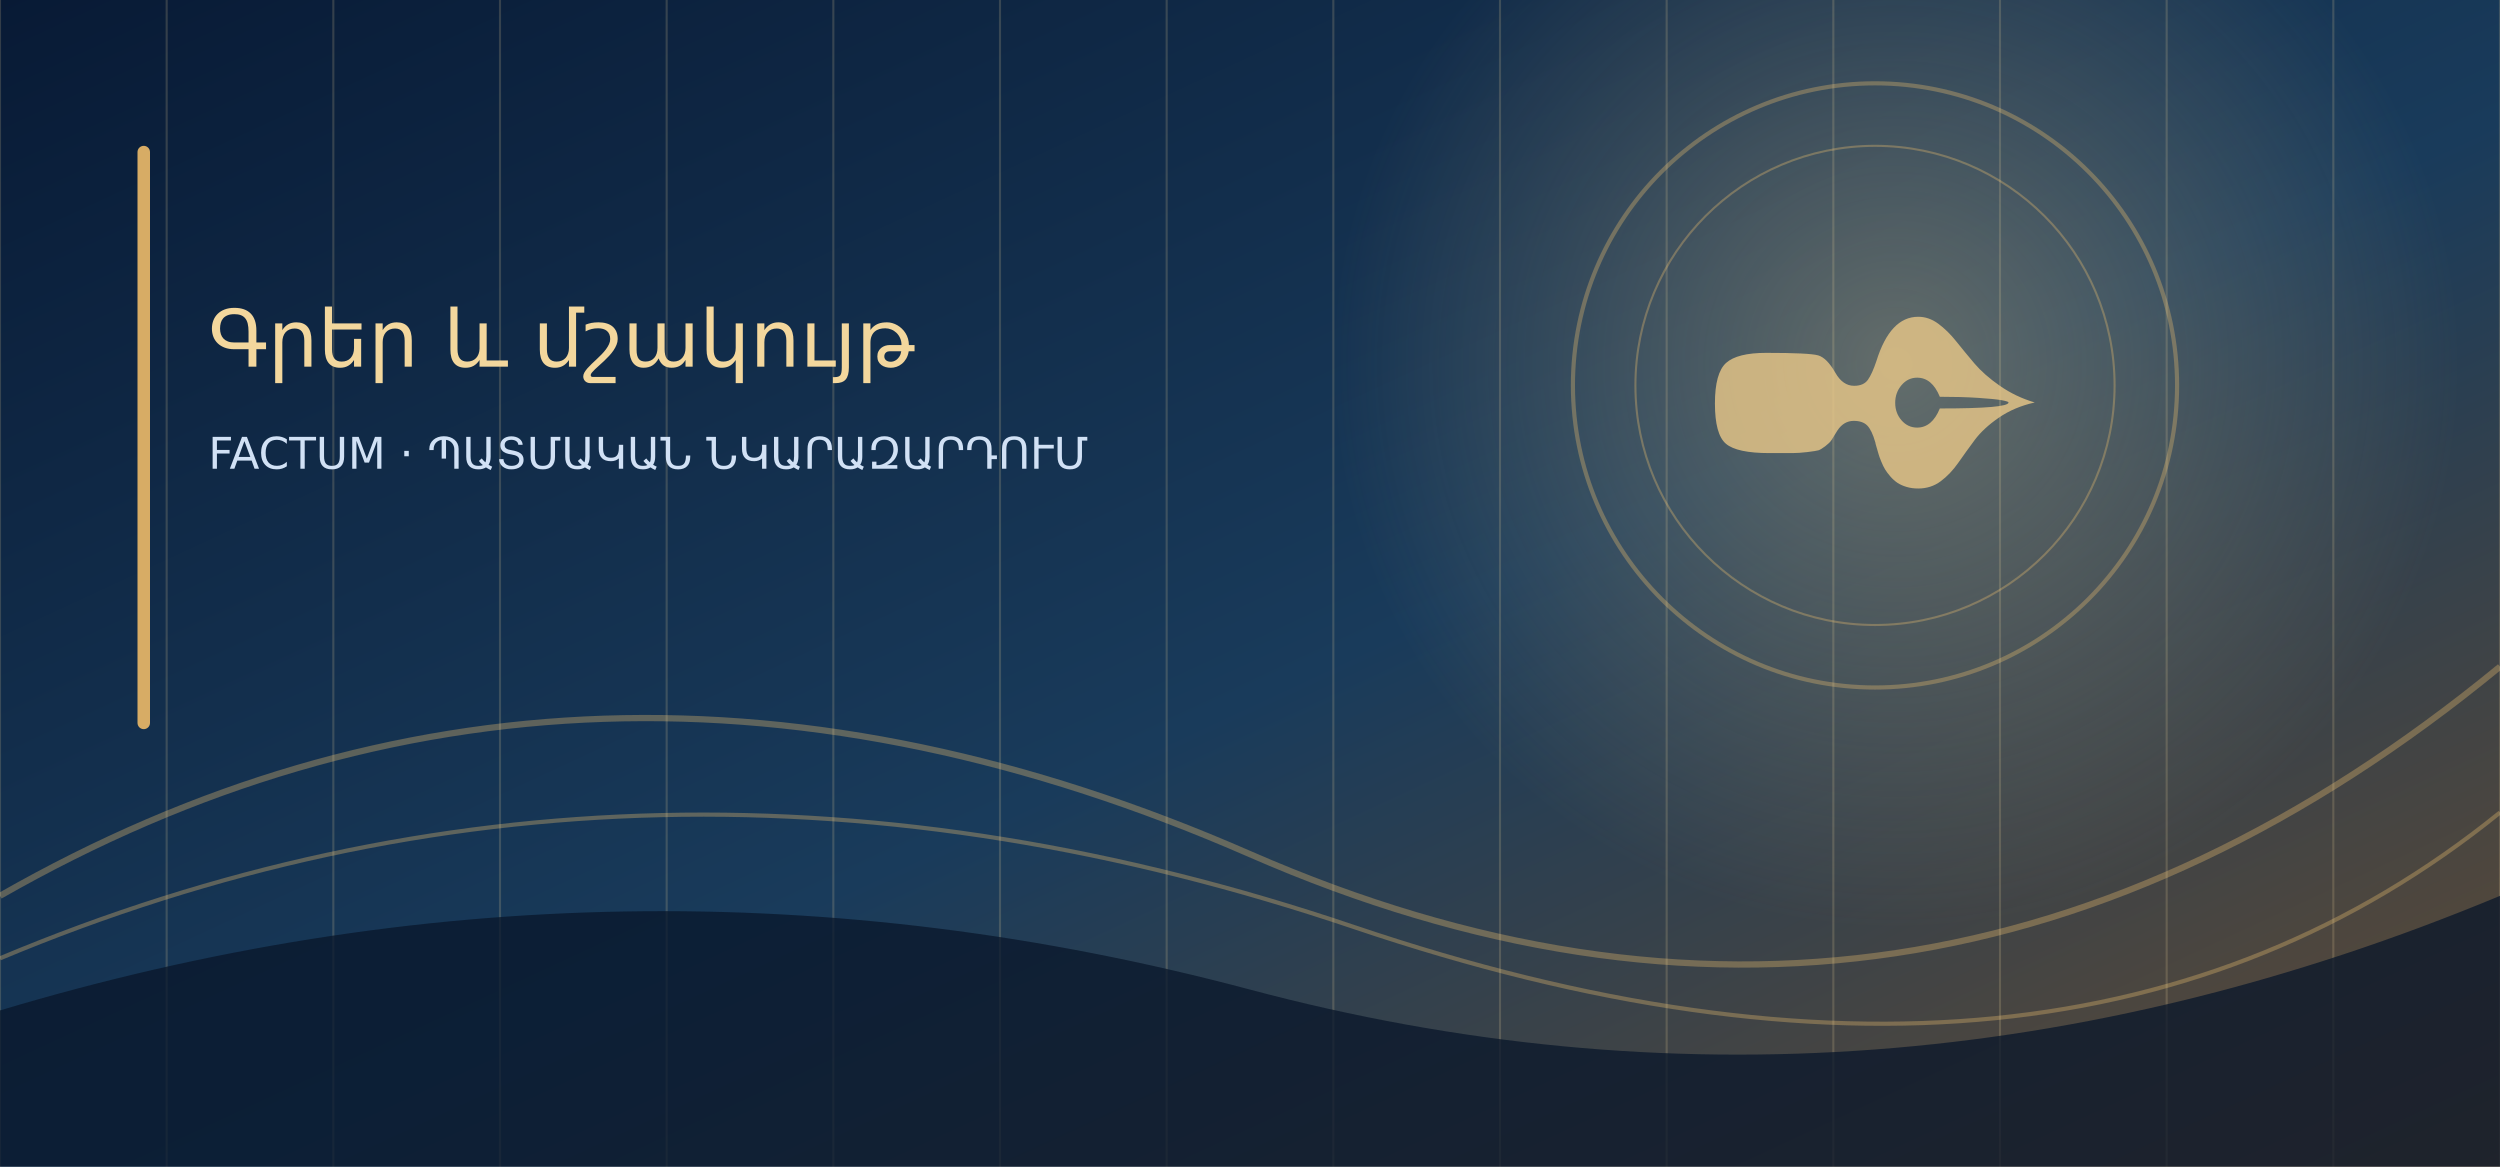
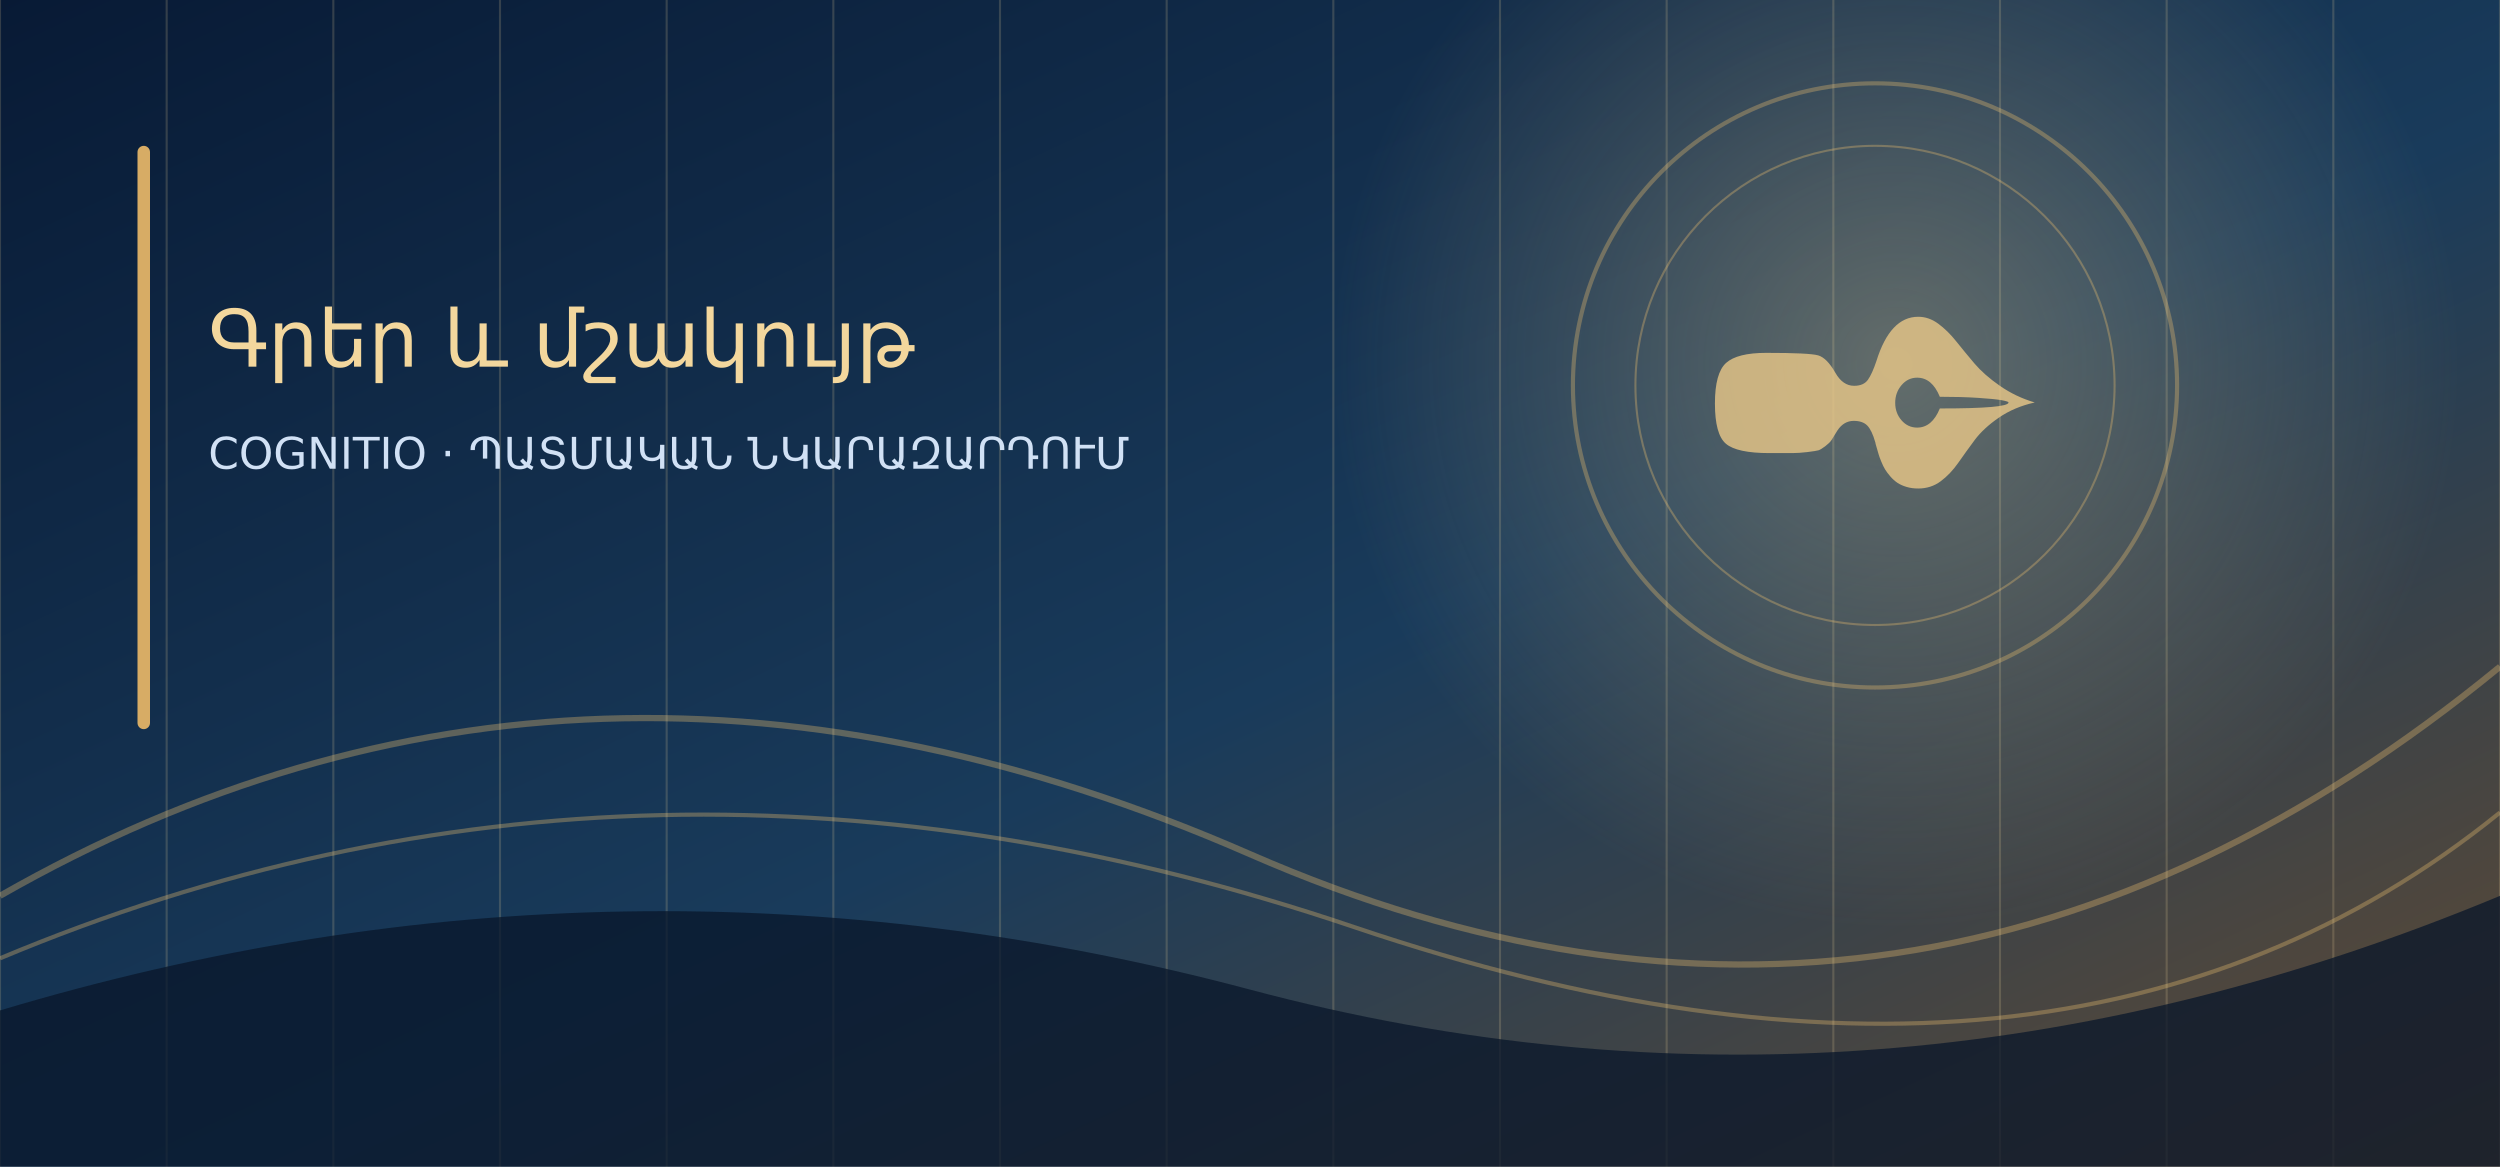
<svg xmlns="http://www.w3.org/2000/svg" width="1200" height="560" viewBox="0 0 1200 560">
  <defs>
    <linearGradient id="g" x2="1" y2="1">
      <stop stop-color="#081a35" />
      <stop offset=".55" stop-color="#193b5b" />
      <stop offset="1" stop-color="#634b32" />
    </linearGradient>
    <radialGradient id="light">
      <stop stop-color="#e9c788" stop-opacity=".36" />
      <stop offset="1" stop-color="#e9c788" stop-opacity="0" />
    </radialGradient>
  </defs>
  <rect width="1200" height="560" fill="url(#g)" />
  <circle cx="910" cy="175" r="270" fill="url(#light)" />
  <g stroke="#e4b96d" fill="none" opacity=".35">
    <path d="M0 430 Q280 270 600 410 T1200 320" stroke-width="3" />
    <path d="M0 460 Q310 330 650 445 T1200 390" stroke-width="2" />
    <circle cx="900" cy="185" r="145" stroke-width="2" />
    <circle cx="900" cy="185" r="115" stroke-width="1" />
  </g>
  <g opacity=".18" stroke="#f5d69a">
    <path d="M0 0 V560" />
    <path d="M80 0 V560" />
    <path d="M160 0 V560" />
    <path d="M240 0 V560" />
    <path d="M320 0 V560" />
    <path d="M400 0 V560" />
    <path d="M480 0 V560" />
    <path d="M560 0 V560" />
    <path d="M640 0 V560" />
    <path d="M720 0 V560" />
    <path d="M800 0 V560" />
    <path d="M880 0 V560" />
    <path d="M960 0 V560" />
    <path d="M1040 0 V560" />
    <path d="M1120 0 V560" />
    <path d="M1200 0 V560" />
  </g>
  <path d="M0 485 Q300 395 600 475 T1200 430 V560 H0Z" fill="#08162a" opacity=".75" />
  <text x="900" y="252" text-anchor="middle" font-size="170" fill="#eac888" opacity=".8">✒</text>
  <rect x="66" y="70" width="6" height="280" rx="3" fill="#d7ac65" />
  <text x="100" y="176" font-size="38" font-family="DejaVu Sans, sans-serif" fill="#f3d79d">Գրեր և մշակույթ</text>
-   <text x="100" y="225" font-size="21" font-family="DejaVu Sans, sans-serif" fill="#d1e1f5">FACTUM · ՊԱՏՄԱԿԱՆ ՆԿԱՐԱԶԱՐԴՈՒՄ</text>
+   <text x="100" y="225" font-size="21" font-family="DejaVu Sans, sans-serif" fill="#d1e1f5">COGNITIO · ՊԱՏՄԱԿԱՆ ՆԿԱՐԱԶԱՐԴՈՒՄ</text>
</svg>
